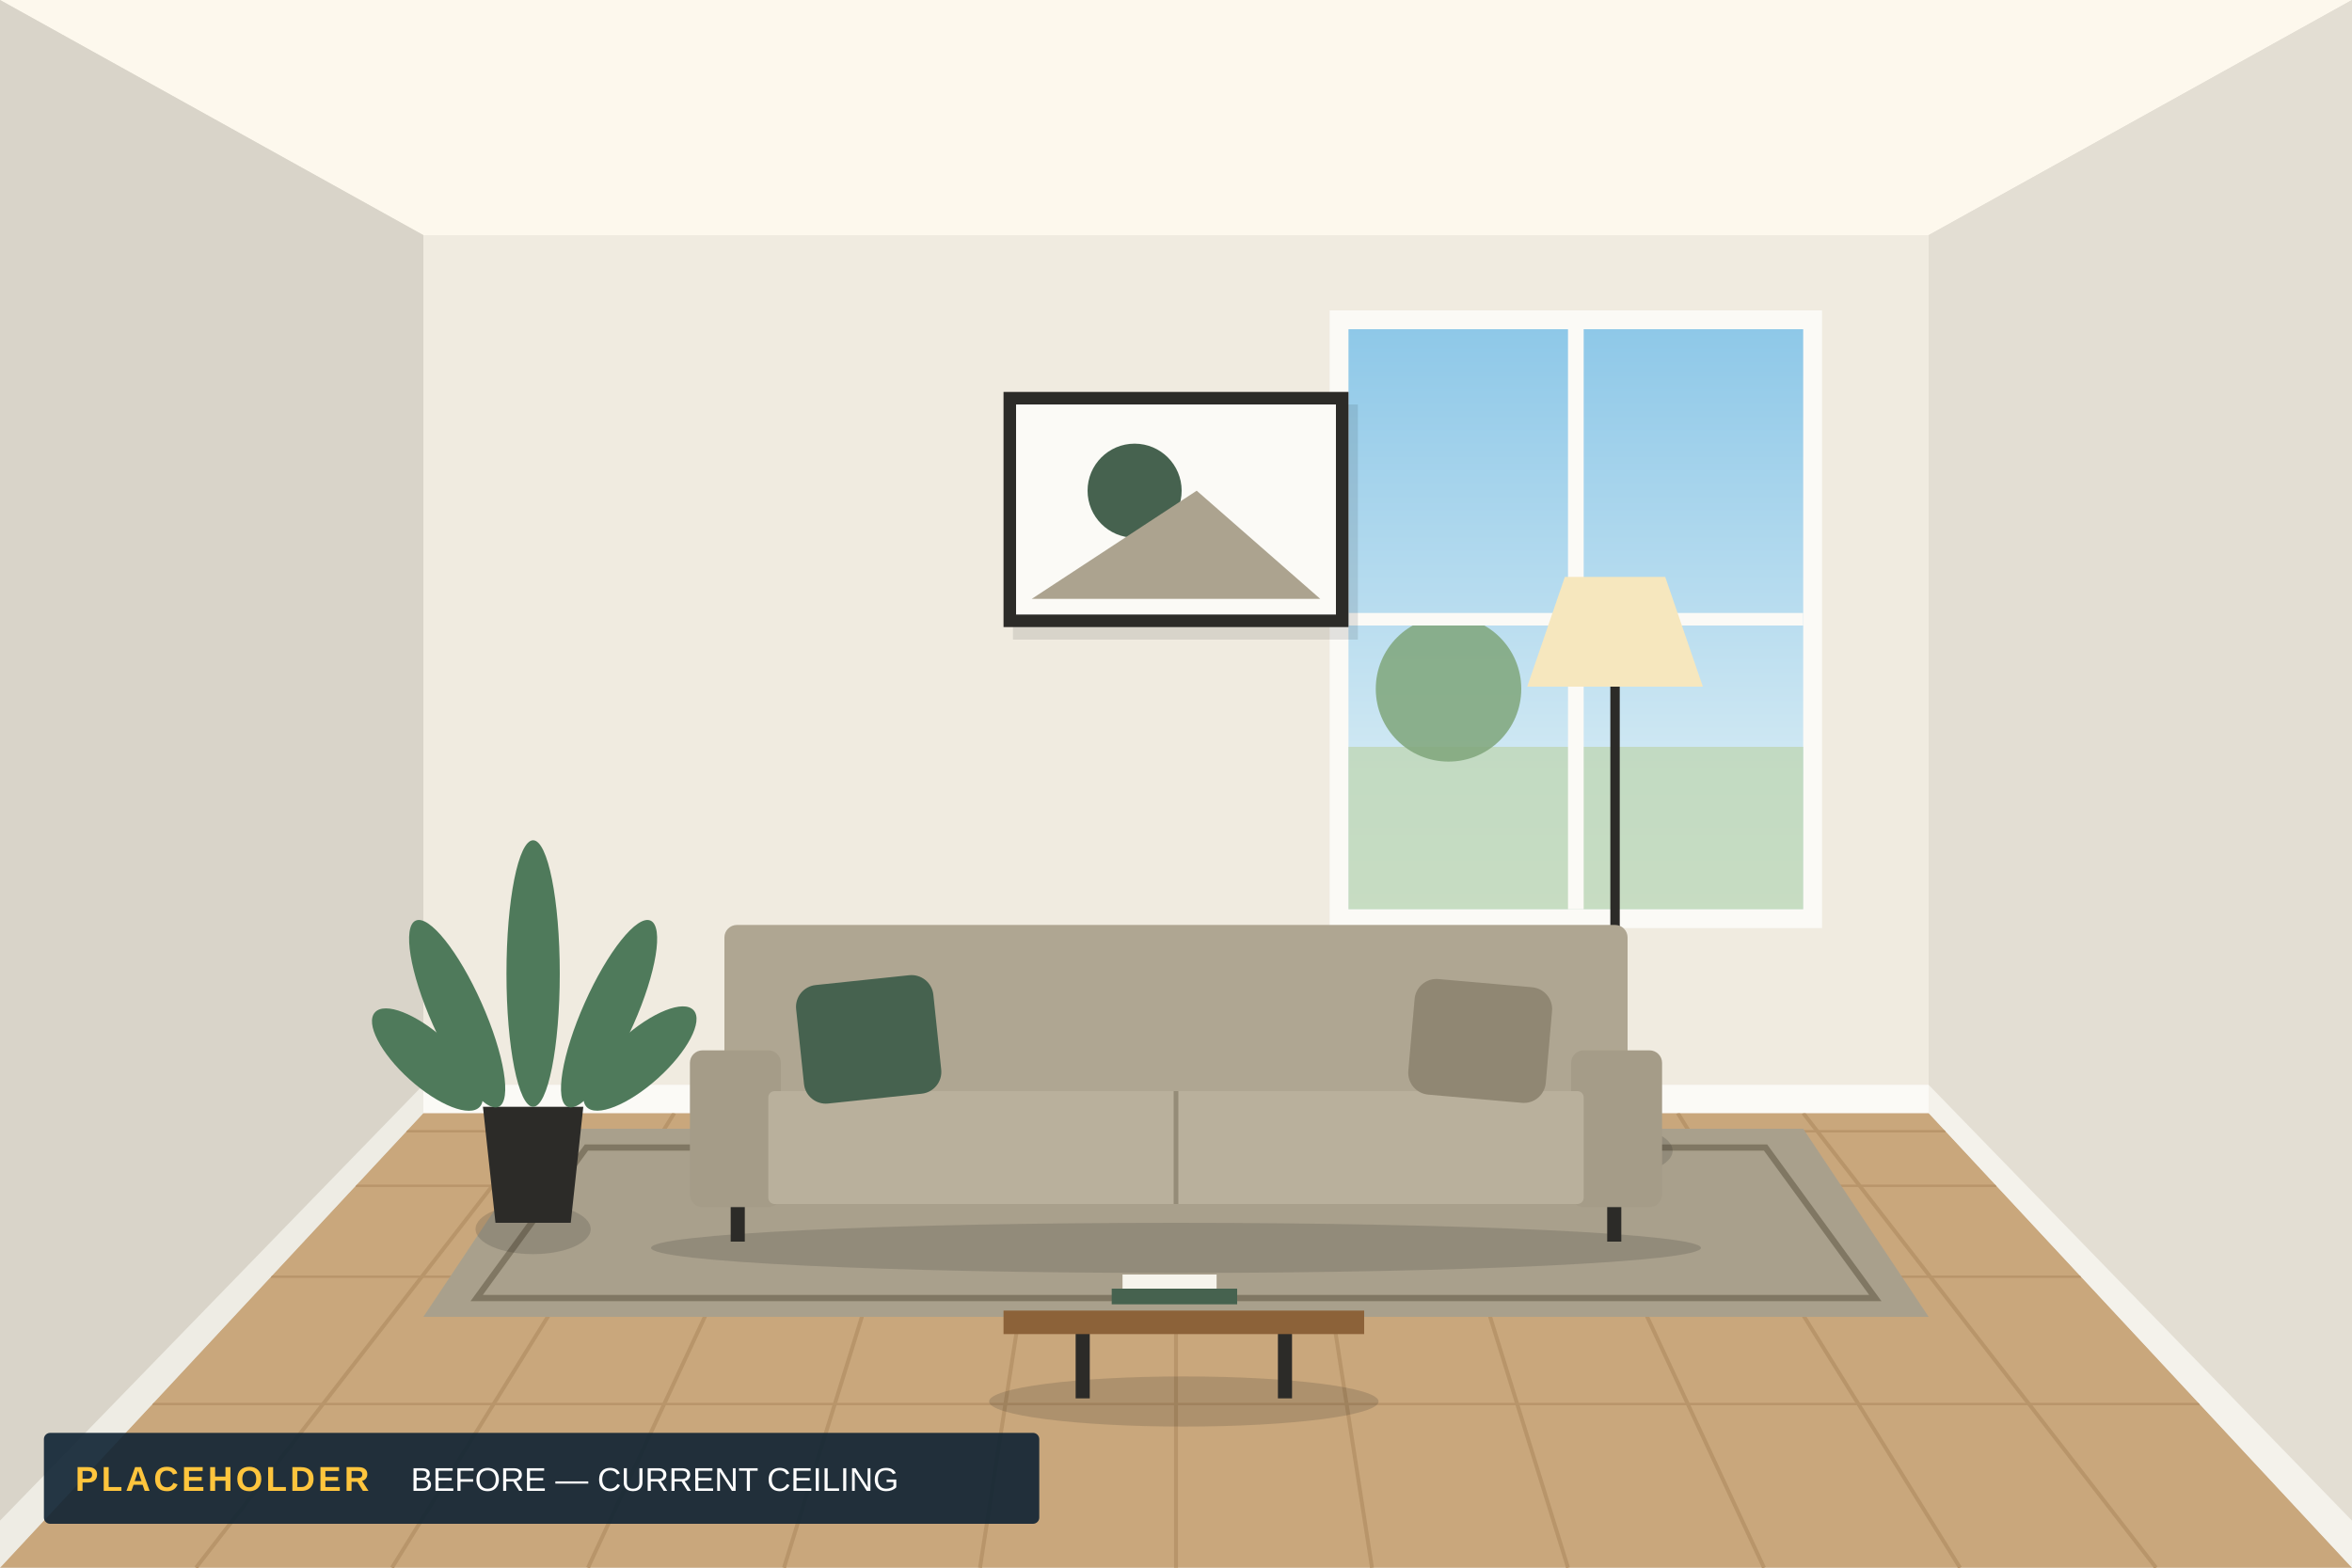
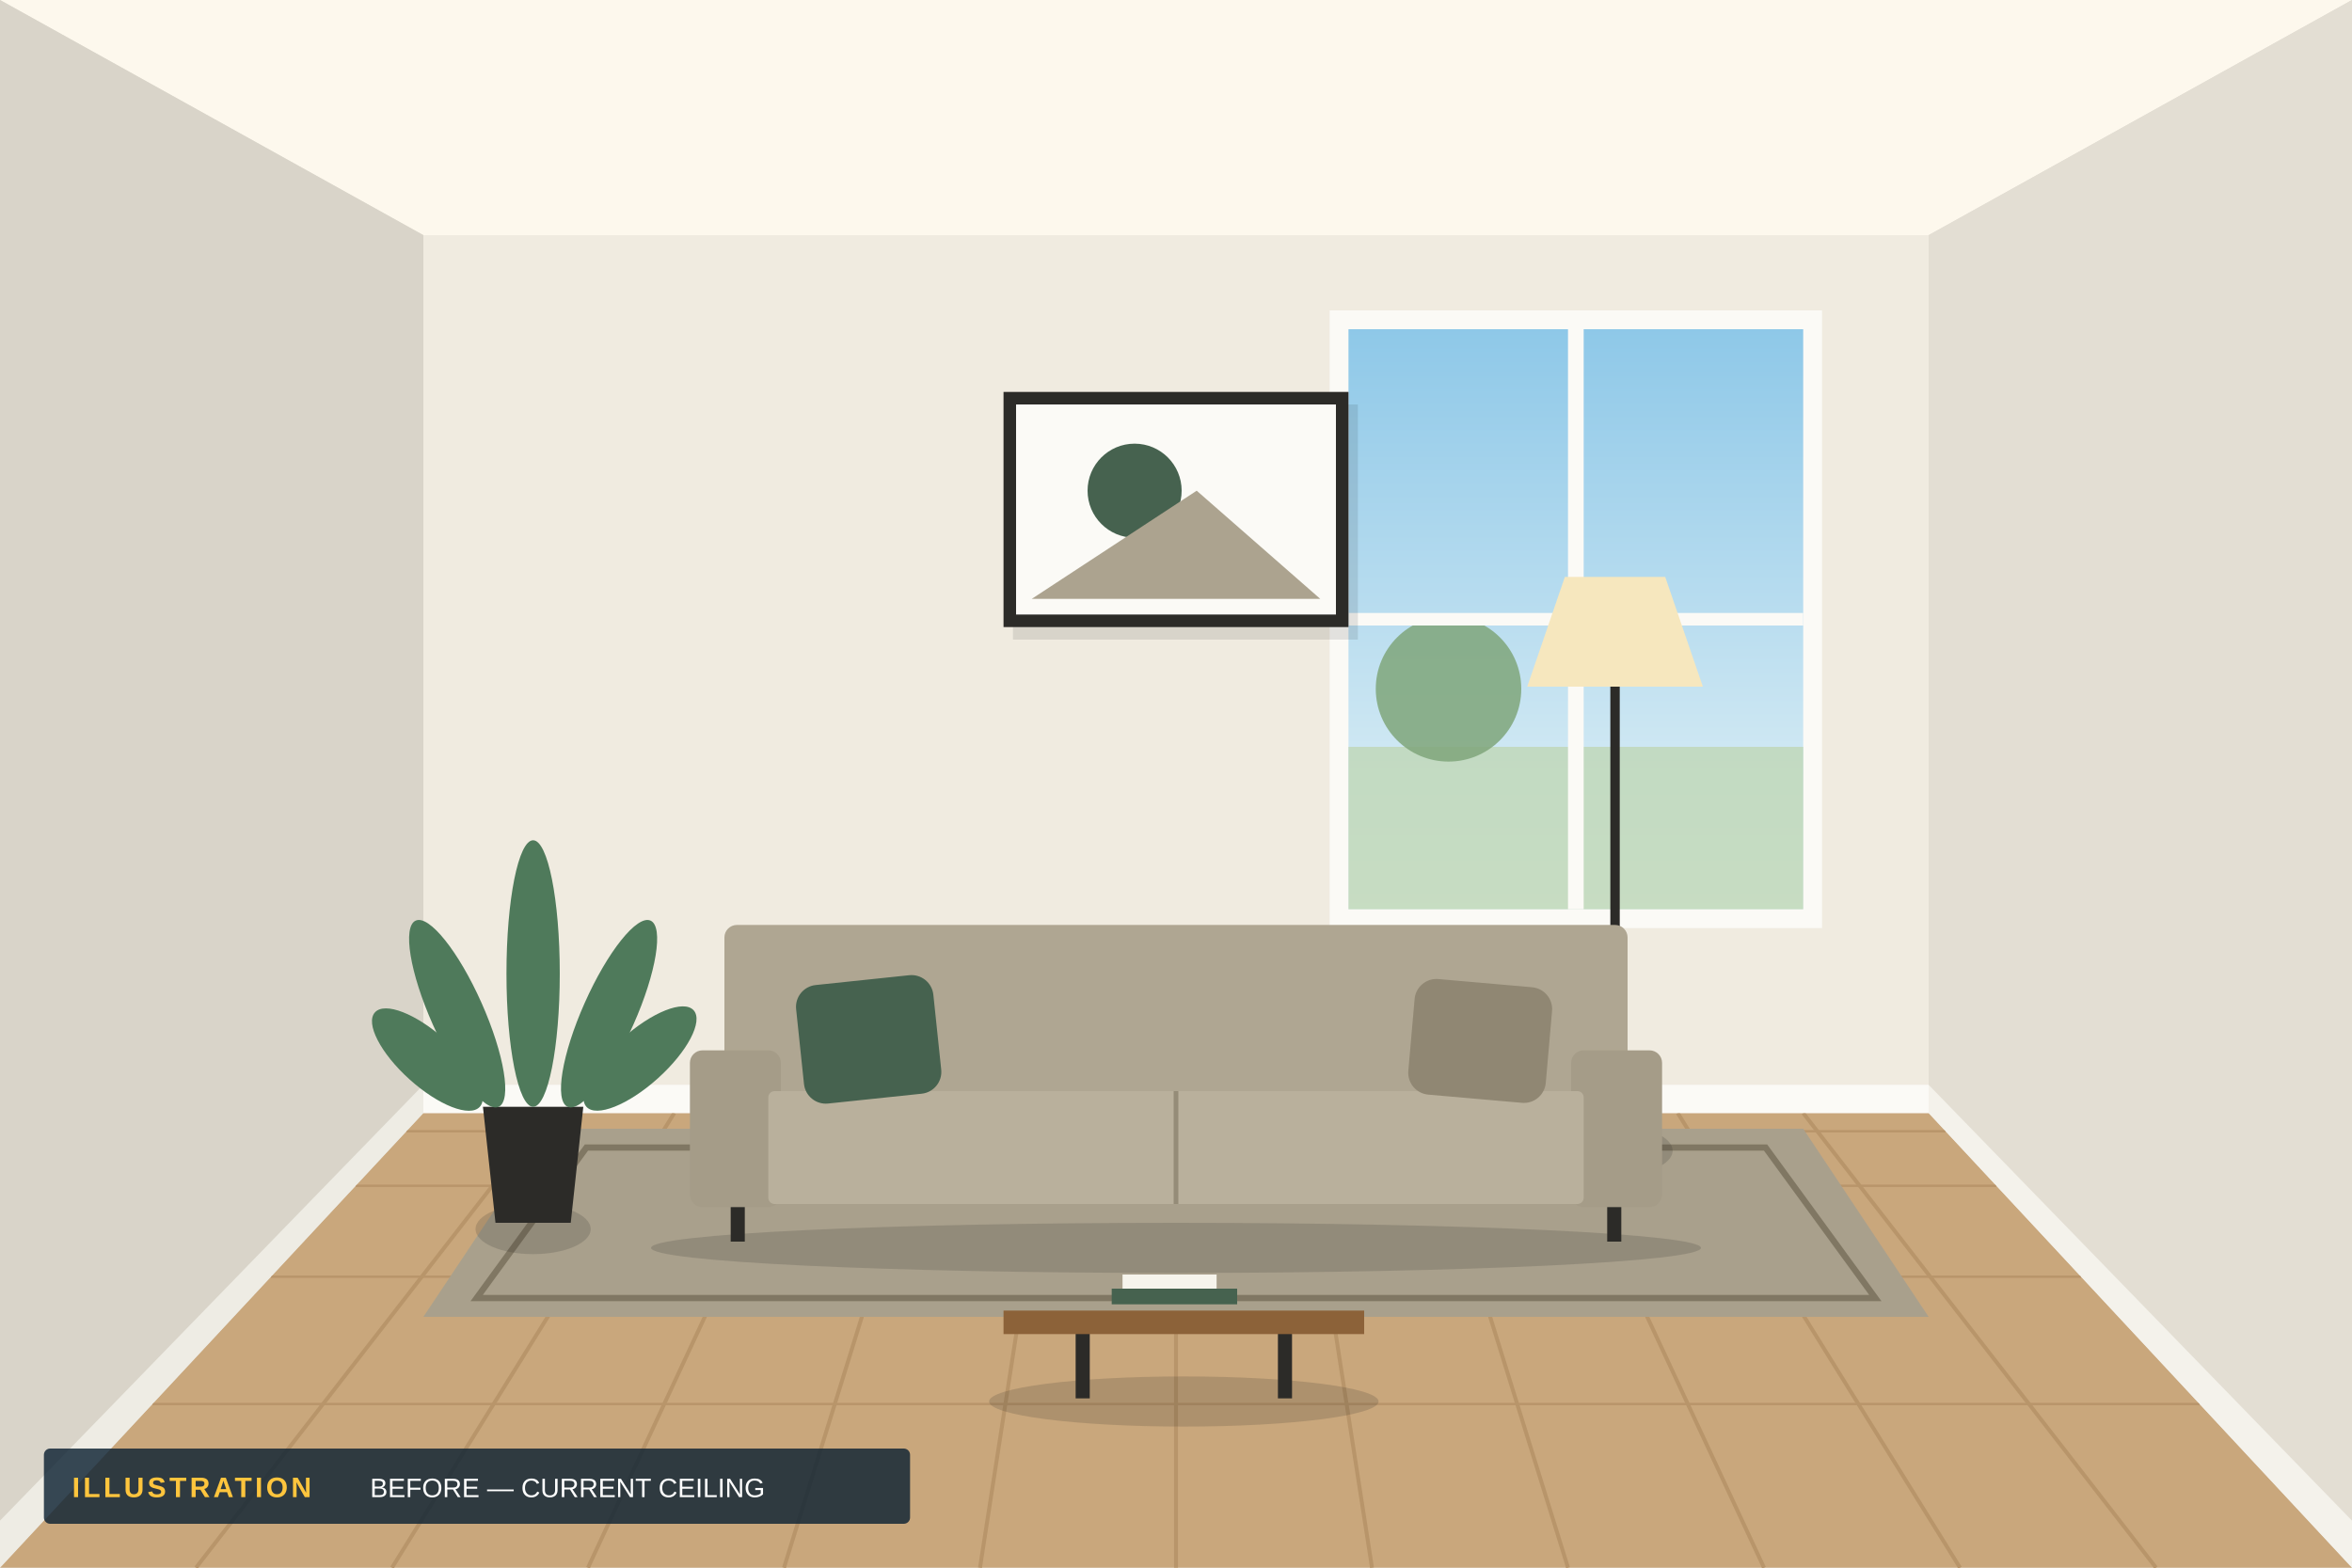
- <svg xmlns="http://www.w3.org/2000/svg" viewBox="0 0 1500 1000" width="1500" height="1000" role="img" aria-label="Placeholder drawing of a room with a plain ceiling.">
+ <svg xmlns="http://www.w3.org/2000/svg" viewBox="0 0 1500 1000" width="1500" height="1000" role="img" aria-label="Illustration of a room with a plain ceiling.">
  <defs>
    <linearGradient id="sky" x1="0" y1="0" x2="0" y2="1">
      <stop offset="0" stop-color="#8EC8E8" />
      <stop offset="1" stop-color="#E6F3F7" />
    </linearGradient>
    <linearGradient id="dusk" x1="0" y1="0" x2="0" y2="1">
      <stop offset="0" stop-color="#1B2A52" />
      <stop offset=".55" stop-color="#6A4C7E" />
      <stop offset=".8" stop-color="#E5825B" />
      <stop offset="1" stop-color="#F7BE7C" />
    </linearGradient>
  </defs>
  <rect x="0" y="0" width="1500" height="1000" fill="#e1dcd1" />
  <polygon points="0,0 1500,0 1230,150 270,150" fill="#fdf8ed" />
  <polygon points="0,0 270,150 270,710 0,1000" fill="#d9d4c9" />
  <polygon points="1500,0 1230,150 1230,710 1500,1000" fill="#e3ded3" />
  <rect x="270" y="150" width="960" height="560" fill="#F0EBE0" />
  <polygon points="0,1000 270,710 1230,710 1500,1000" fill="#C9A77C" />
  <line x1="350" y1="710" x2="125" y2="1000" stroke="#B8956A" stroke-width="2.5" />
  <line x1="430" y1="710" x2="250" y2="1000" stroke="#B8956A" stroke-width="2.5" />
  <line x1="510" y1="710" x2="375" y2="1000" stroke="#B8956A" stroke-width="2.5" />
  <line x1="590" y1="710" x2="500" y2="1000" stroke="#B8956A" stroke-width="2.5" />
  <line x1="670" y1="710" x2="625" y2="1000" stroke="#B8956A" stroke-width="2.5" />
  <line x1="750" y1="710" x2="750" y2="1000" stroke="#B8956A" stroke-width="2.5" />
  <line x1="830" y1="710" x2="875" y2="1000" stroke="#B8956A" stroke-width="2.5" />
  <line x1="910" y1="710" x2="1000" y2="1000" stroke="#B8956A" stroke-width="2.5" />
  <line x1="990" y1="710" x2="1125" y2="1000" stroke="#B8956A" stroke-width="2.5" />
  <line x1="1070" y1="710" x2="1250" y2="1000" stroke="#B8956A" stroke-width="2.5" />
  <line x1="1150" y1="710" x2="1375" y2="1000" stroke="#B8956A" stroke-width="2.5" />
  <line x1="259.2" y1="721.6" x2="1240.8" y2="721.6" stroke="#B8956A" stroke-width="1.5" />
  <line x1="226.8" y1="756.4" x2="1273.2" y2="756.4" stroke="#B8956A" stroke-width="1.5" />
  <line x1="172.8" y1="814.4" x2="1327.2" y2="814.4" stroke="#B8956A" stroke-width="1.5" />
  <line x1="97.2" y1="895.6" x2="1402.8" y2="895.6" stroke="#B8956A" stroke-width="1.5" />
  <rect x="270" y="692" width="960" height="18" fill="#FBFAF6" />
  <polygon points="0,970 270,692 270,710 0,1000" fill="#EEECE4" />
  <polygon points="1500,970 1230,692 1230,710 1500,1000" fill="#F4F2EB" />
  <rect x="848" y="198" width="314" height="394" fill="#FBFAF6" />
  <rect x="860" y="210" width="290" height="370" fill="url(#sky)" />
  <rect x="860" y="476.4" width="290" height="103.6" fill="#BFD7B5" opacity=".8" />
  <circle cx="923.8" cy="439.4" r="46.4" fill="#7FA67A" opacity=".85" />
  <rect x="1000" y="210" width="10" height="370" fill="#FBFAF6" />
  <rect x="860" y="391" width="290" height="8" fill="#FBFAF6" />
  <rect x="646" y="258" width="220" height="150" fill="#000" opacity=".1" />
  <rect x="640" y="250" width="220" height="150" fill="#2C2B28" />
  <rect x="648" y="258" width="204" height="134" fill="#FBFAF6" />
  <circle cx="723.6" cy="313" r="30" fill="#46624F" />
  <polygon points="658,382 763.2,313 842,382" fill="#aca38f" />
  <polygon points="350,720 1150,720 1230,840 270,840" fill="#A9A08C" />
  <polygon points="374,732 1126,732 1196,828 304,828" fill="none" stroke="#807763" stroke-width="4" />
  <ellipse cx="1030" cy="734" rx="36.72" ry="16" fill="#1a1a1a" opacity=".16" />
  <rect x="1027" y="430" width="6" height="300" fill="#2C2B28" />
  <rect x="1002" y="722" width="56" height="8" fill="#2C2B28" />
  <polygon points="998,368 1062,368 1086,438 974,438" fill="#F6E7BE" />
  <ellipse cx="750" cy="796" rx="334.8" ry="16" fill="#1a1a1a" opacity=".16" />
  <rect x="466" y="768" width="9" height="24" fill="#2C2B28" />
  <rect x="1025" y="768" width="9" height="24" fill="#2C2B28" />
  <rect x="462" y="590" width="576" height="130" rx="8" fill="#afa692" />
  <rect x="440" y="670" width="58" height="100" rx="8" fill="#a59c88" />
  <rect x="1002" y="670" width="58" height="100" rx="8" fill="#a59c88" />
  <rect x="490" y="696" width="520" height="72" rx="4" fill="#B9B09C" />
  <line x1="750" y1="696" x2="750" y2="768" stroke="#958c78" stroke-width="3" />
  <rect x="510" y="625" width="88" height="76" rx="14" fill="#46624F" transform="rotate(-6 554 663)" />
  <rect x="900" y="627" width="88" height="74" rx="14" fill="#908773" transform="rotate(5 944 664)" />
  <ellipse cx="755" cy="894" rx="124.2" ry="16" fill="#1a1a1a" opacity=".16" />
  <rect x="686" y="848" width="9" height="44" fill="#2C2B28" />
  <rect x="815" y="848" width="9" height="44" fill="#2C2B28" />
  <rect x="640" y="836" width="230" height="15" fill="#8C6239" />
  <rect x="709" y="822" width="80" height="10" fill="#46624F" />
  <rect x="715.9" y="813" width="60" height="9" fill="#F6F4EC" />
  <ellipse cx="340" cy="784" rx="36.72" ry="16" fill="#1a1a1a" opacity=".16" />
  <polygon points="308,706 372,706 364,780 316,780" fill="#2C2B28" />
  <ellipse cx="340" cy="621" rx="17" ry="85" fill="#4F7A5B" transform="rotate(0 340 706)" />
  <ellipse cx="318" cy="641" rx="17" ry="65" fill="#4F7A5B" transform="rotate(-24 318 706)" />
  <ellipse cx="362" cy="641" rx="17" ry="65" fill="#4F7A5B" transform="rotate(24 362 706)" />
  <ellipse cx="306" cy="661" rx="17" ry="45" fill="#4F7A5B" transform="rotate(-48 306 706)" />
  <ellipse cx="374" cy="660" rx="17" ry="46" fill="#4F7A5B" transform="rotate(48 374 706)" />
  <g font-family="Verdana, Arial, sans-serif">
-     <rect x="28" y="914" width="634.8" height="58" rx="4" fill="#0E2233" opacity=".9" />
-     <text x="48" y="951" font-size="22" font-weight="700" fill="#FFC53D" letter-spacing="2">PLACEHOLDER</text>
-     <text x="262" y="951" font-size="21" fill="#FFFFFF">BEFORE — CURRENT CEILING</text>
+     <rect x="28" y="924" width="552.4" height="48" rx="4" fill="#0E2233" opacity=".82" />
+     <text x="46" y="955" font-size="18" font-weight="700" fill="#FFC53D" letter-spacing="2">ILLUSTRATION</text>
+     <text x="236" y="955" font-size="17" fill="#FFFFFF">BEFORE — CURRENT CEILING</text>
  </g>
</svg>
